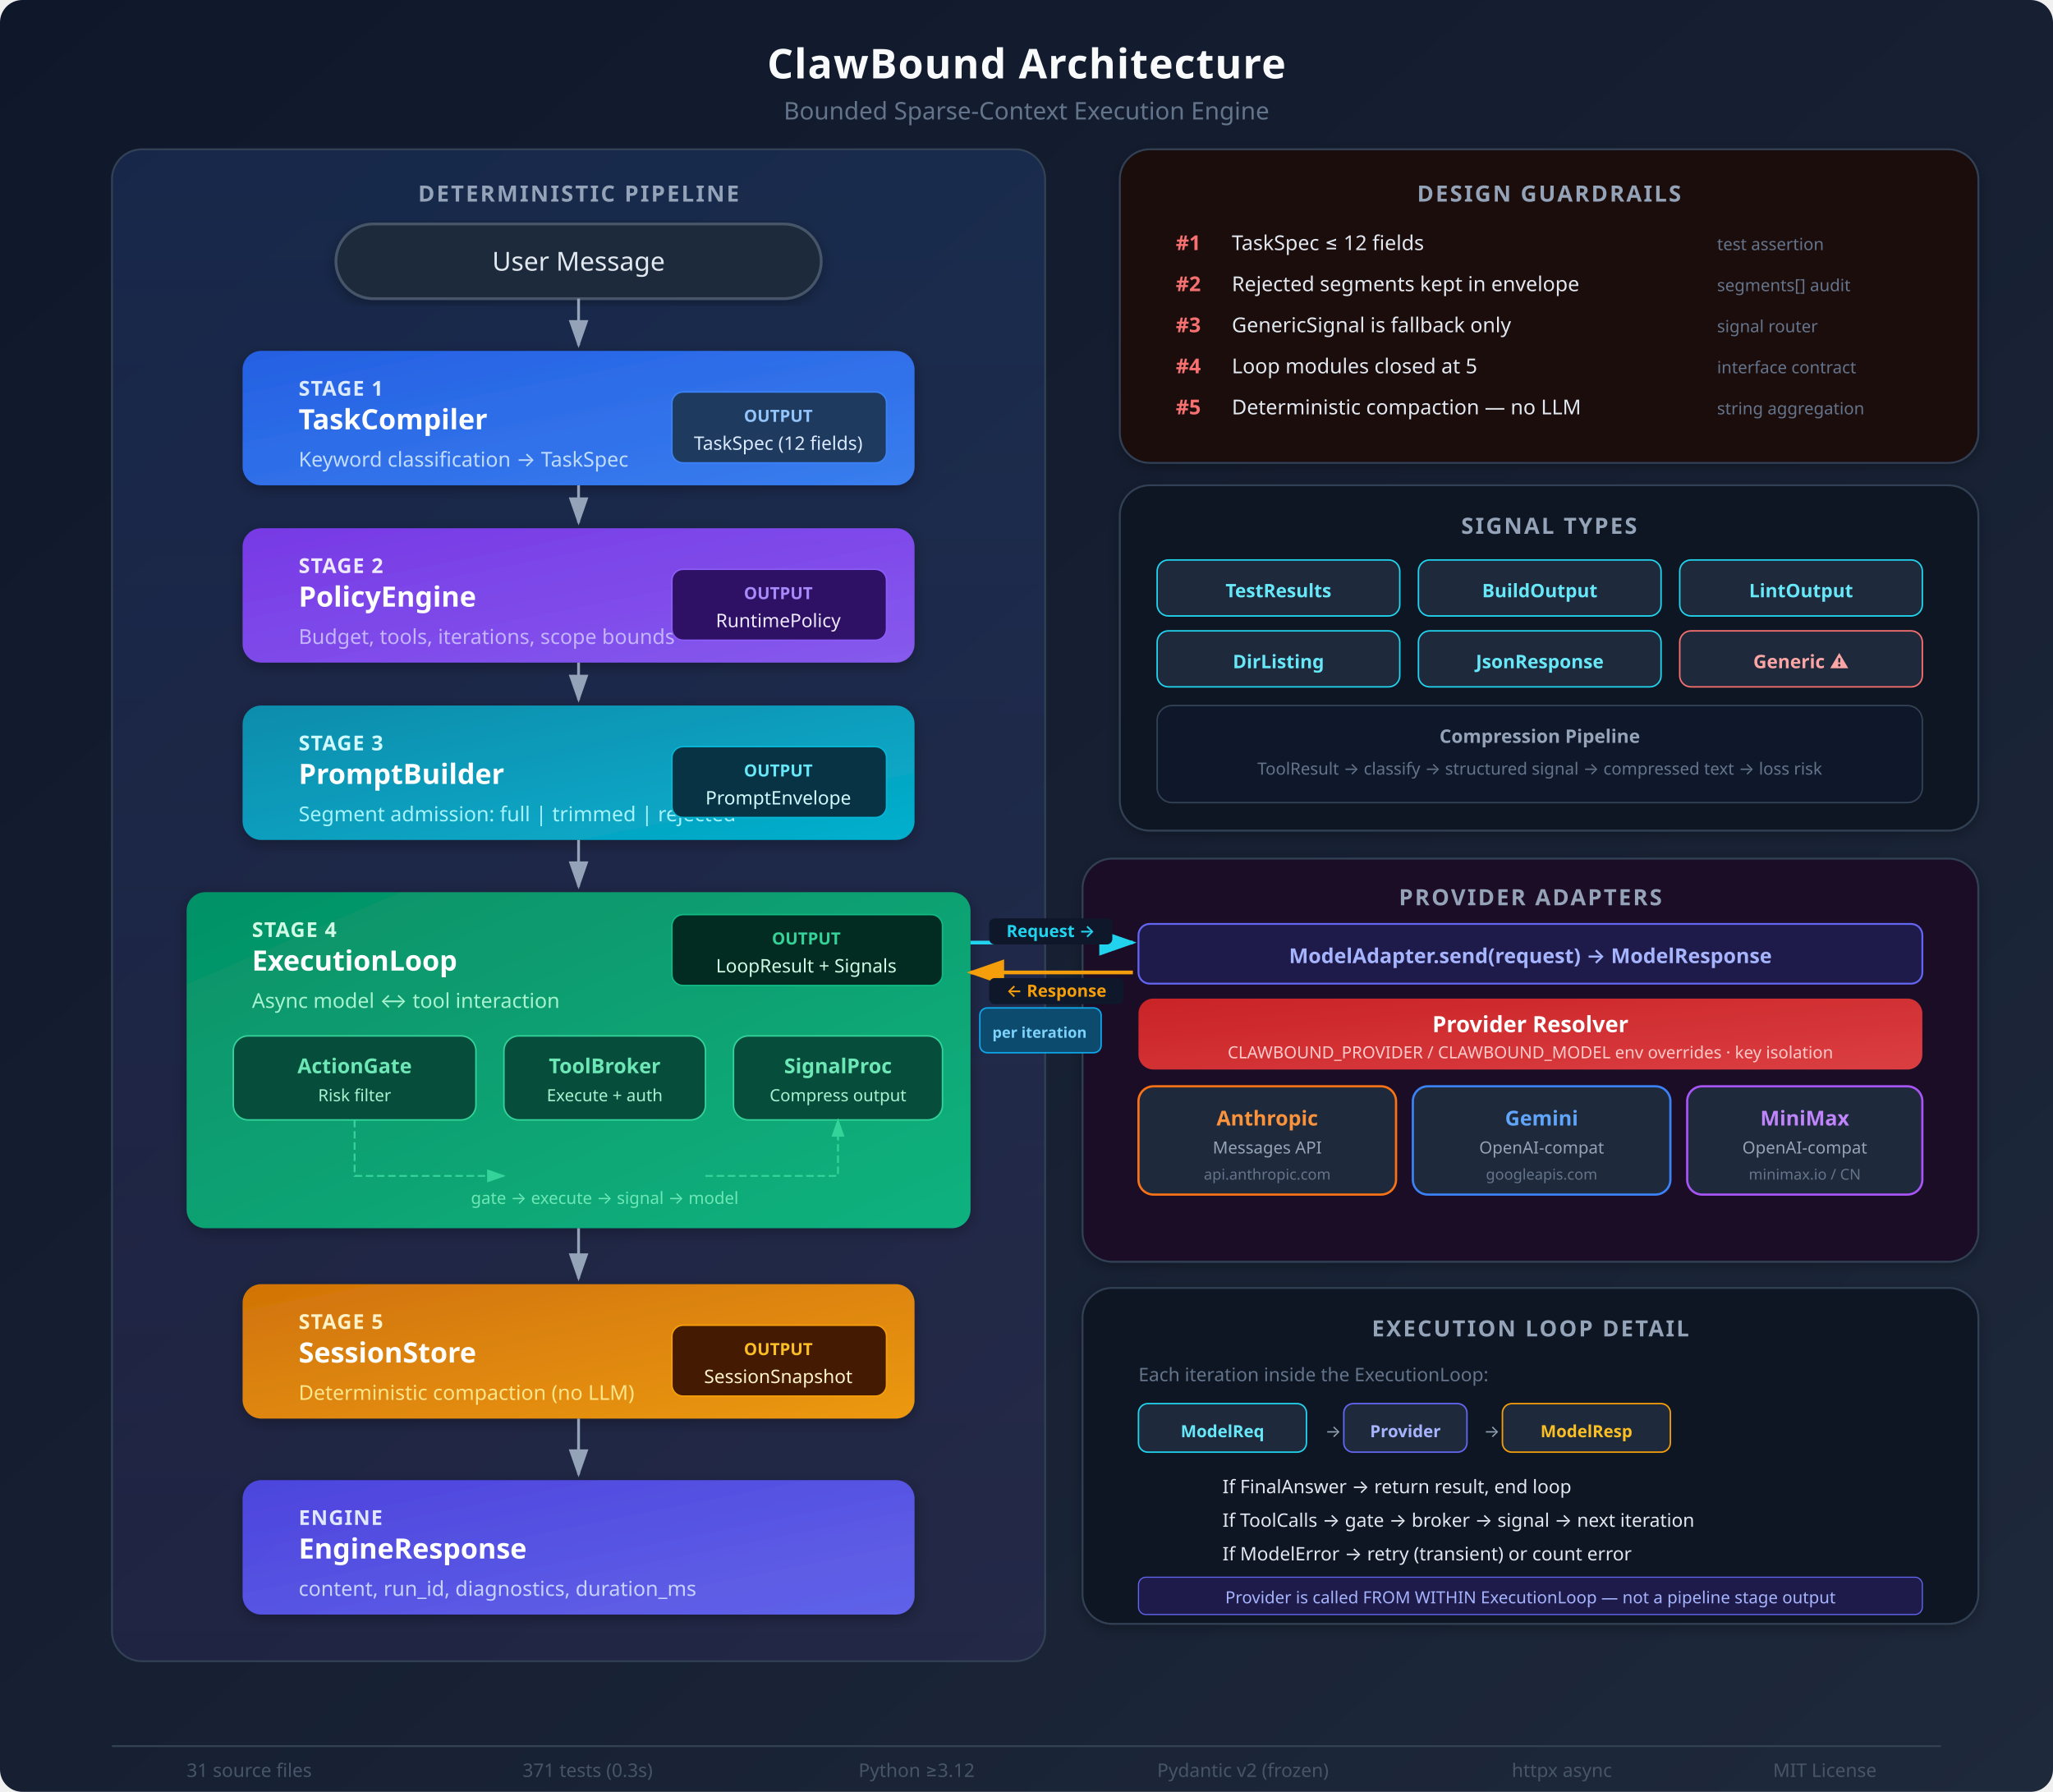
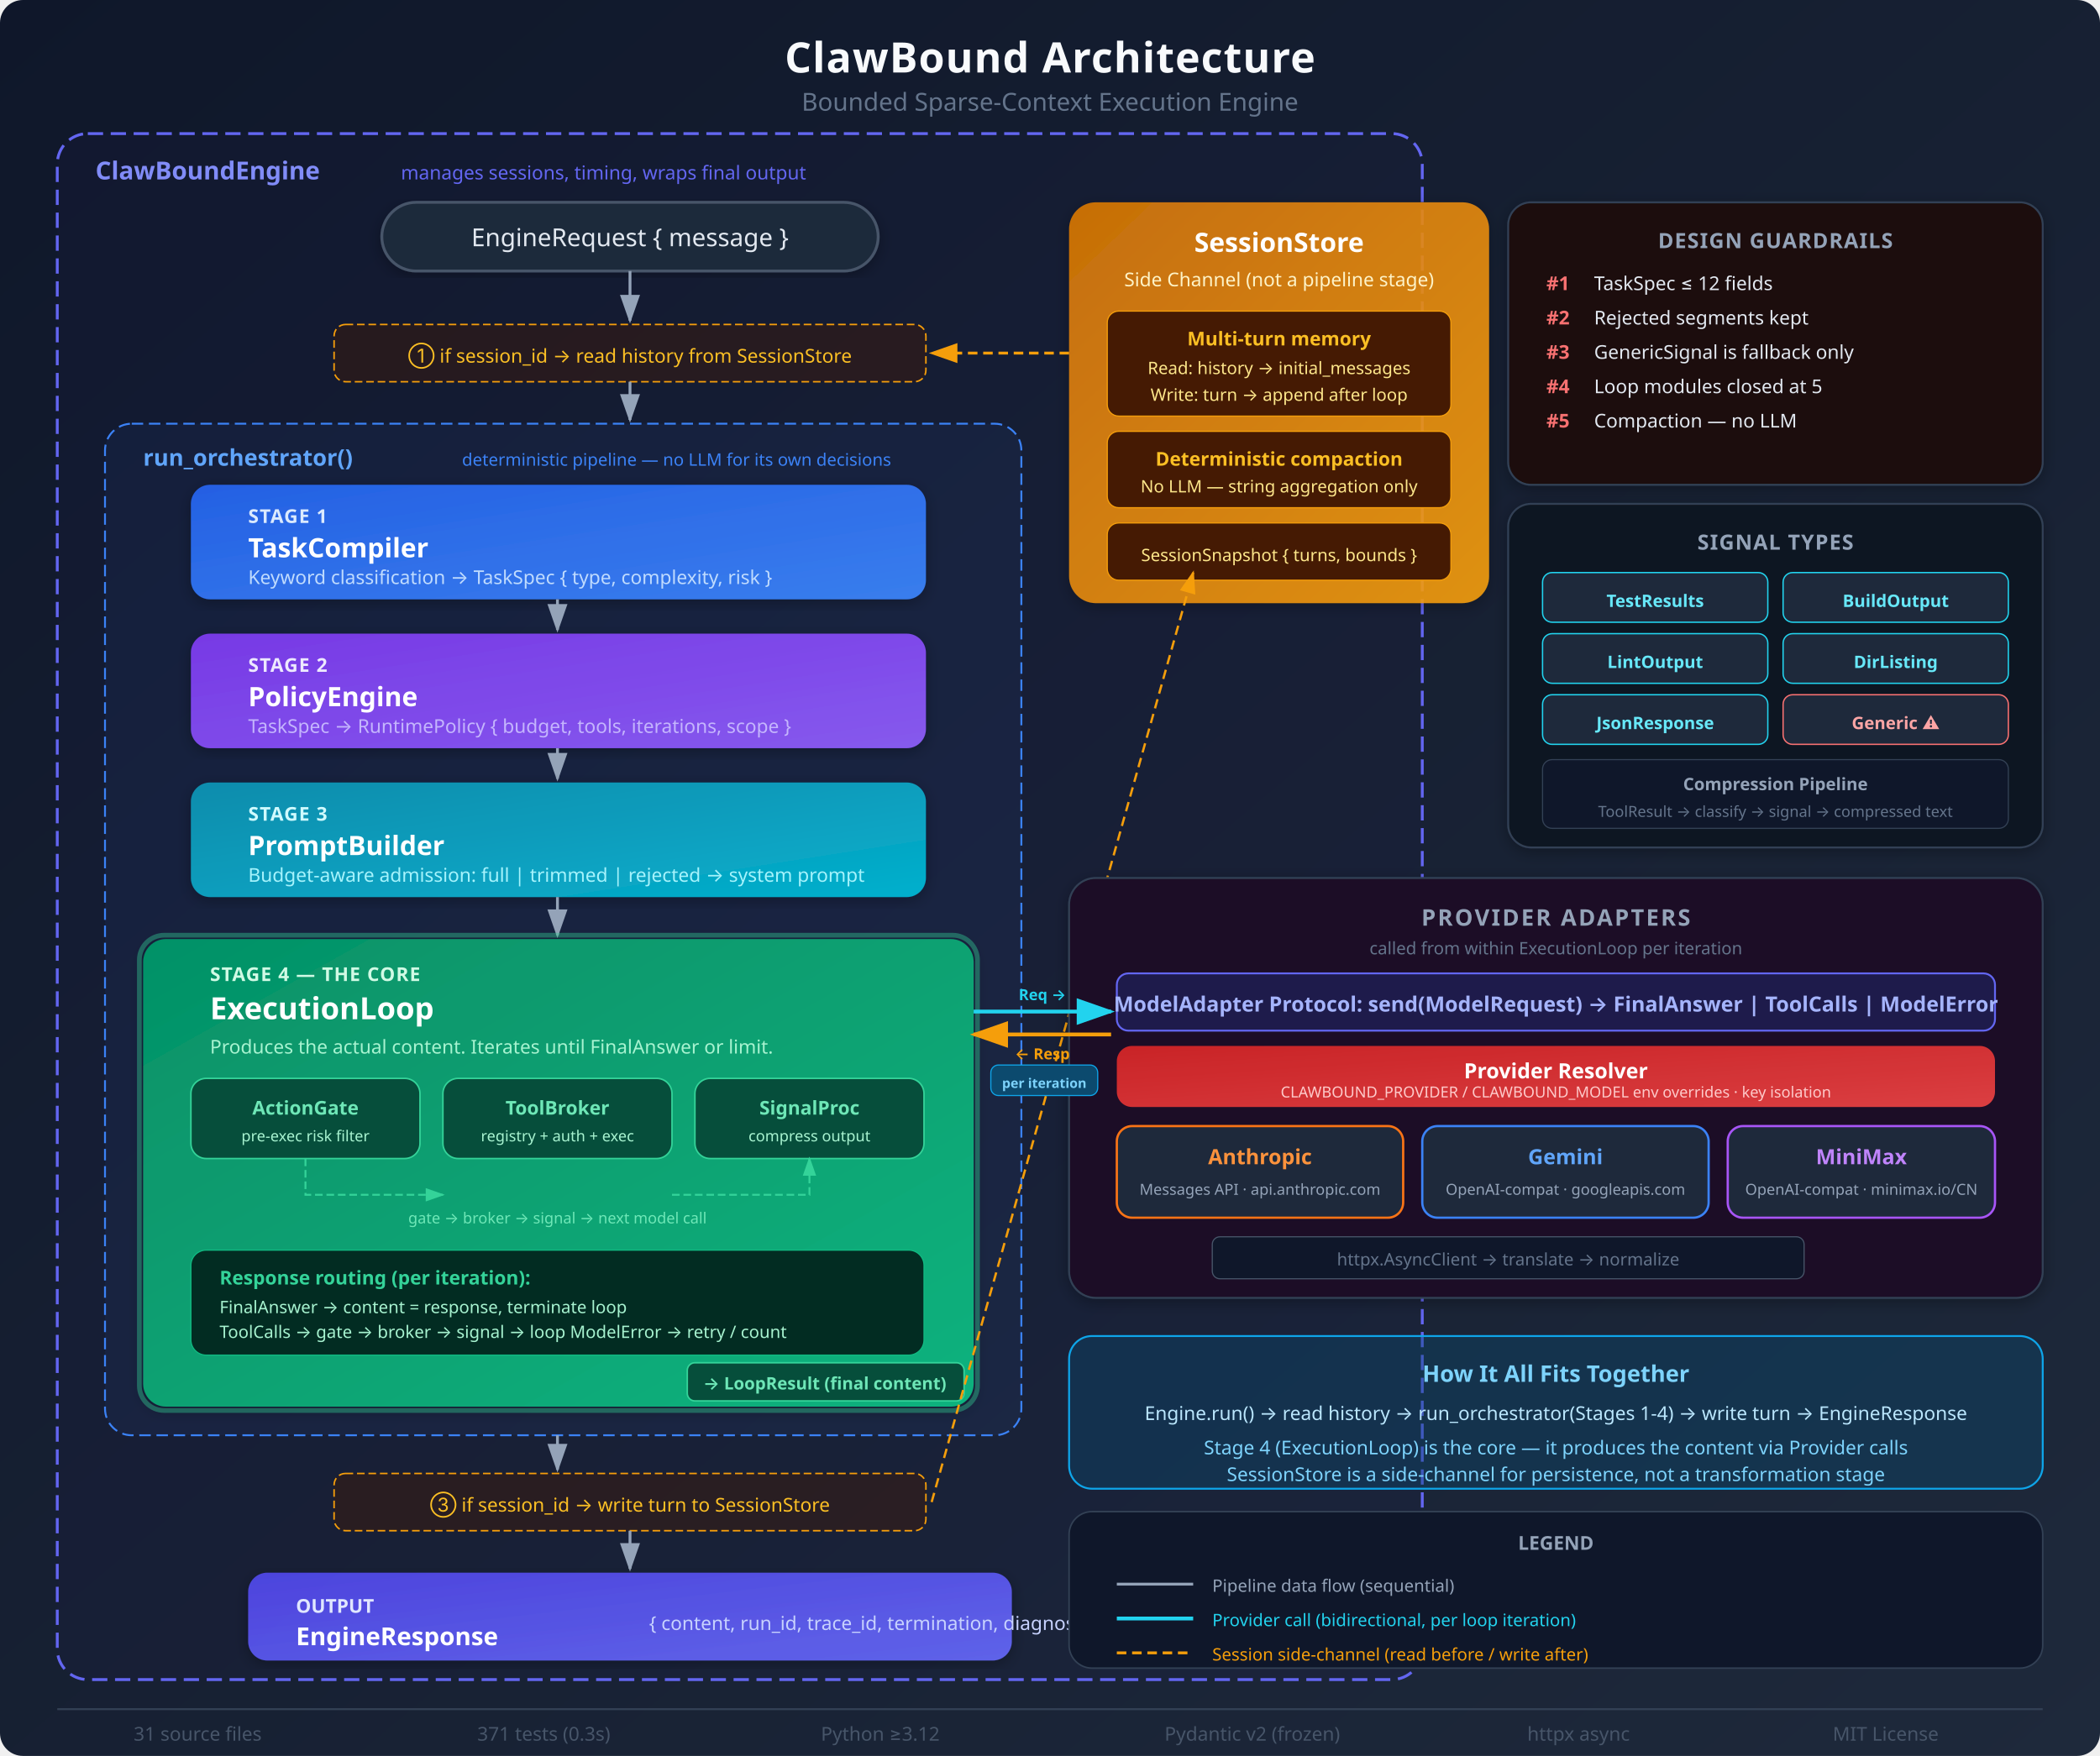
- <svg xmlns="http://www.w3.org/2000/svg" viewBox="0 0 1100 960" font-family="'Segoe UI', -apple-system, system-ui, sans-serif">
+ <svg xmlns="http://www.w3.org/2000/svg" viewBox="0 0 1100 920" font-family="'Segoe UI', -apple-system, system-ui, sans-serif">
  <defs>
    <linearGradient id="bgGrad" x1="0%" y1="0%" x2="100%" y2="100%">
      <stop offset="0%" style="stop-color:#0f172a" />
      <stop offset="100%" style="stop-color:#1e293b" />
    </linearGradient>
-     <linearGradient id="pipeGrad" x1="0%" y1="0%" x2="0%" y2="100%">
-       <stop offset="0%" style="stop-color:#3b82f6;stop-opacity:0.15" />
-       <stop offset="100%" style="stop-color:#8b5cf6;stop-opacity:0.08" />
-     </linearGradient>
    <linearGradient id="compilerGrad" x1="0%" y1="0%" x2="100%" y2="100%">
      <stop offset="0%" style="stop-color:#2563eb" />
      <stop offset="100%" style="stop-color:#3b82f6" />
    </linearGradient>
    <linearGradient id="policyGrad" x1="0%" y1="0%" x2="100%" y2="100%">
      <stop offset="0%" style="stop-color:#7c3aed" />
      <stop offset="100%" style="stop-color:#8b5cf6" />
    </linearGradient>
    <linearGradient id="promptGrad" x1="0%" y1="0%" x2="100%" y2="100%">
      <stop offset="0%" style="stop-color:#0891b2" />
      <stop offset="100%" style="stop-color:#06b6d4" />
    </linearGradient>
    <linearGradient id="loopGrad" x1="0%" y1="0%" x2="100%" y2="100%">
      <stop offset="0%" style="stop-color:#059669" />
      <stop offset="100%" style="stop-color:#10b981" />
    </linearGradient>
    <linearGradient id="sessionGrad" x1="0%" y1="0%" x2="100%" y2="100%">
      <stop offset="0%" style="stop-color:#d97706" />
      <stop offset="100%" style="stop-color:#f59e0b" />
    </linearGradient>
    <linearGradient id="providerGrad" x1="0%" y1="0%" x2="100%" y2="100%">
      <stop offset="0%" style="stop-color:#dc2626" />
      <stop offset="100%" style="stop-color:#ef4444" />
    </linearGradient>
    <linearGradient id="engineGrad" x1="0%" y1="0%" x2="100%" y2="100%">
      <stop offset="0%" style="stop-color:#4f46e5" />
      <stop offset="100%" style="stop-color:#6366f1" />
    </linearGradient>
-     <filter id="glow">
-       <feGaussianBlur stdDeviation="3" result="blur" />
-       <feMerge>
-         <feMergeNode in="blur" />
-         <feMergeNode in="SourceGraphic" />
-       </feMerge>
-     </filter>
    <filter id="shadow">
      <feDropShadow dx="0" dy="2" stdDeviation="4" flood-color="#000" flood-opacity="0.3" />
    </filter>
    <marker id="arrowWhite" markerWidth="10" markerHeight="7" refX="9" refY="3.5" orient="auto">
      <polygon points="0 0, 10 3.5, 0 7" fill="#94a3b8" />
    </marker>
    <marker id="arrowCyan" markerWidth="10" markerHeight="7" refX="9" refY="3.5" orient="auto">
      <polygon points="0 0, 10 3.5, 0 7" fill="#22d3ee" />
    </marker>
+     <marker id="arrowAmber" markerWidth="10" markerHeight="7" refX="9" refY="3.5" orient="auto">
+       <polygon points="0 0, 10 3.5, 0 7" fill="#f59e0b" />
+     </marker>
    <marker id="arrowGreen" markerWidth="10" markerHeight="7" refX="9" refY="3.5" orient="auto">
      <polygon points="0 0, 10 3.5, 0 7" fill="#34d399" />
    </marker>
-     <marker id="arrowAmber" markerWidth="10" markerHeight="7" refX="9" refY="3.5" orient="auto">
-       <polygon points="0 0, 10 3.5, 0 7" fill="#f59e0b" />
+     <marker id="arrowIndigo" markerWidth="10" markerHeight="7" refX="9" refY="3.5" orient="auto">
+       <polygon points="0 0, 10 3.5, 0 7" fill="#818cf8" />
    </marker>
  </defs>
-   <rect width="1100" height="960" fill="url(#bgGrad)" rx="12" />
-   <text x="550" y="42" text-anchor="middle" fill="#f8fafc" font-size="22" font-weight="700" letter-spacing="0.5">ClawBound Architecture</text>
-   <text x="550" y="64" text-anchor="middle" fill="#64748b" font-size="13">Bounded Sparse-Context Execution Engine</text>
-   <rect x="60" y="80" width="500" height="810" rx="16" fill="url(#pipeGrad)" stroke="#334155" stroke-width="1" />
-   <text x="310" y="108" text-anchor="middle" fill="#94a3b8" font-size="12" font-weight="600" letter-spacing="1">DETERMINISTIC PIPELINE</text>
-   <rect x="180" y="120" width="260" height="40" rx="20" fill="#1e293b" stroke="#475569" stroke-width="1.5" filter="url(#shadow)" />
-   <text x="310" y="145" text-anchor="middle" fill="#e2e8f0" font-size="14" font-weight="500">User Message</text>
-   <line x1="310" y1="160" x2="310" y2="185" stroke="#94a3b8" stroke-width="1.5" marker-end="url(#arrowWhite)" />
-   <rect x="130" y="188" width="360" height="72" rx="10" fill="url(#compilerGrad)" filter="url(#shadow)" opacity="0.95" />
-   <text x="160" y="212" fill="#dbeafe" font-size="11" font-weight="600" letter-spacing="0.5">STAGE 1</text>
-   <text x="160" y="230" fill="#ffffff" font-size="15" font-weight="700">TaskCompiler</text>
-   <text x="160" y="250" fill="#bfdbfe" font-size="11">Keyword classification → TaskSpec</text>
-   <rect x="360" y="210" width="115" height="38" rx="6" fill="#1e3a5f" stroke="#3b82f6" stroke-width="0.8" />
-   <text x="417" y="226" text-anchor="middle" fill="#93c5fd" font-size="9" font-weight="600">OUTPUT</text>
-   <text x="417" y="241" text-anchor="middle" fill="#dbeafe" font-size="10">TaskSpec (12 fields)</text>
-   <line x1="310" y1="260" x2="310" y2="280" stroke="#94a3b8" stroke-width="1.5" marker-end="url(#arrowWhite)" />
-   <rect x="130" y="283" width="360" height="72" rx="10" fill="url(#policyGrad)" filter="url(#shadow)" opacity="0.95" />
-   <text x="160" y="307" fill="#ede9fe" font-size="11" font-weight="600" letter-spacing="0.5">STAGE 2</text>
-   <text x="160" y="325" fill="#ffffff" font-size="15" font-weight="700">PolicyEngine</text>
-   <text x="160" y="345" fill="#c4b5fd" font-size="11">Budget, tools, iterations, scope bounds</text>
-   <rect x="360" y="305" width="115" height="38" rx="6" fill="#2e1065" stroke="#8b5cf6" stroke-width="0.8" />
-   <text x="417" y="321" text-anchor="middle" fill="#a78bfa" font-size="9" font-weight="600">OUTPUT</text>
-   <text x="417" y="336" text-anchor="middle" fill="#ede9fe" font-size="10">RuntimePolicy</text>
-   <line x1="310" y1="355" x2="310" y2="375" stroke="#94a3b8" stroke-width="1.5" marker-end="url(#arrowWhite)" />
-   <rect x="130" y="378" width="360" height="72" rx="10" fill="url(#promptGrad)" filter="url(#shadow)" opacity="0.95" />
-   <text x="160" y="402" fill="#cffafe" font-size="11" font-weight="600" letter-spacing="0.5">STAGE 3</text>
-   <text x="160" y="420" fill="#ffffff" font-size="15" font-weight="700">PromptBuilder</text>
-   <text x="160" y="440" fill="#a5f3fc" font-size="11">Segment admission: full | trimmed | rejected</text>
-   <rect x="360" y="400" width="115" height="38" rx="6" fill="#083344" stroke="#06b6d4" stroke-width="0.8" />
-   <text x="417" y="416" text-anchor="middle" fill="#67e8f9" font-size="9" font-weight="600">OUTPUT</text>
-   <text x="417" y="431" text-anchor="middle" fill="#cffafe" font-size="10">PromptEnvelope</text>
-   <line x1="310" y1="450" x2="310" y2="475" stroke="#94a3b8" stroke-width="1.5" marker-end="url(#arrowWhite)" />
-   <rect x="100" y="478" width="420" height="180" rx="10" fill="url(#loopGrad)" filter="url(#shadow)" opacity="0.95" />
-   <text x="135" y="502" fill="#d1fae5" font-size="11" font-weight="600" letter-spacing="0.5">STAGE 4</text>
-   <text x="135" y="520" fill="#ffffff" font-size="15" font-weight="700">ExecutionLoop</text>
-   <text x="135" y="540" fill="#a7f3d0" font-size="11">Async model ↔ tool interaction</text>
-   <rect x="125" y="555" width="130" height="45" rx="8" fill="#064e3b" stroke="#34d399" stroke-width="0.8" />
-   <text x="190" y="575" text-anchor="middle" fill="#6ee7b7" font-size="11" font-weight="600">ActionGate</text>
-   <text x="190" y="590" text-anchor="middle" fill="#a7f3d0" font-size="9">Risk filter</text>
-   <rect x="270" y="555" width="108" height="45" rx="8" fill="#064e3b" stroke="#34d399" stroke-width="0.8" />
-   <text x="324" y="575" text-anchor="middle" fill="#6ee7b7" font-size="11" font-weight="600">ToolBroker</text>
-   <text x="324" y="590" text-anchor="middle" fill="#a7f3d0" font-size="9">Execute + auth</text>
-   <rect x="393" y="555" width="112" height="45" rx="8" fill="#064e3b" stroke="#34d399" stroke-width="0.8" />
-   <text x="449" y="575" text-anchor="middle" fill="#6ee7b7" font-size="11" font-weight="600">SignalProc</text>
-   <text x="449" y="590" text-anchor="middle" fill="#a7f3d0" font-size="9">Compress output</text>
-   <path d="M 190 600 L 190 630 L 270 630" stroke="#34d399" stroke-width="1" fill="none" marker-end="url(#arrowGreen)" stroke-dasharray="4 2" />
-   <path d="M 378 630 L 449 630 L 449 600" stroke="#34d399" stroke-width="1" fill="none" marker-end="url(#arrowGreen)" stroke-dasharray="4 2" />
-   <text x="324" y="645" text-anchor="middle" fill="#6ee7b7" font-size="9">gate → execute → signal → model</text>
-   <rect x="360" y="490" width="145" height="38" rx="6" fill="#022c22" stroke="#10b981" stroke-width="0.8" />
-   <text x="432" y="506" text-anchor="middle" fill="#34d399" font-size="9" font-weight="600">OUTPUT</text>
-   <text x="432" y="521" text-anchor="middle" fill="#d1fae5" font-size="10">LoopResult + Signals</text>
-   <line x1="310" y1="658" x2="310" y2="685" stroke="#94a3b8" stroke-width="1.5" marker-end="url(#arrowWhite)" />
-   <rect x="130" y="688" width="360" height="72" rx="10" fill="url(#sessionGrad)" filter="url(#shadow)" opacity="0.95" />
-   <text x="160" y="712" fill="#fef3c7" font-size="11" font-weight="600" letter-spacing="0.5">STAGE 5</text>
-   <text x="160" y="730" fill="#ffffff" font-size="15" font-weight="700">SessionStore</text>
-   <text x="160" y="750" fill="#fde68a" font-size="11">Deterministic compaction (no LLM)</text>
-   <rect x="360" y="710" width="115" height="38" rx="6" fill="#451a03" stroke="#f59e0b" stroke-width="0.8" />
-   <text x="417" y="726" text-anchor="middle" fill="#fbbf24" font-size="9" font-weight="600">OUTPUT</text>
-   <text x="417" y="741" text-anchor="middle" fill="#fef3c7" font-size="10">SessionSnapshot</text>
-   <line x1="310" y1="760" x2="310" y2="790" stroke="#94a3b8" stroke-width="1.5" marker-end="url(#arrowWhite)" />
-   <rect x="130" y="793" width="360" height="72" rx="10" fill="url(#engineGrad)" filter="url(#shadow)" opacity="0.95" />
-   <text x="160" y="817" fill="#e0e7ff" font-size="11" font-weight="600" letter-spacing="0.5">ENGINE</text>
-   <text x="160" y="835" fill="#ffffff" font-size="15" font-weight="700">EngineResponse</text>
-   <text x="160" y="855" fill="#c7d2fe" font-size="11">content, run_id, diagnostics, duration_ms</text>
-   <rect x="580" y="460" width="480" height="216" rx="16" fill="#1a1025" stroke="#334155" stroke-width="1" filter="url(#shadow)" />
-   <text x="820" y="485" text-anchor="middle" fill="#94a3b8" font-size="12" font-weight="600" letter-spacing="1">PROVIDER ADAPTERS</text>
-   <rect x="610" y="495" width="420" height="32" rx="6" fill="#1e1b4b" stroke="#6366f1" stroke-width="1" />
-   <text x="820" y="516" text-anchor="middle" fill="#a5b4fc" font-size="11" font-weight="600">ModelAdapter.send(request) → ModelResponse</text>
-   <rect x="610" y="535" width="420" height="38" rx="8" fill="url(#providerGrad)" opacity="0.9" />
-   <text x="820" y="553" text-anchor="middle" fill="#ffffff" font-size="12" font-weight="700">Provider Resolver</text>
-   <text x="820" y="567" text-anchor="middle" fill="#fecaca" font-size="9">CLAWBOUND_PROVIDER / CLAWBOUND_MODEL env overrides · key isolation</text>
-   <rect x="610" y="582" width="138" height="58" rx="8" fill="#1e293b" stroke="#f97316" stroke-width="1.2" />
-   <text x="679" y="603" text-anchor="middle" fill="#fb923c" font-size="11" font-weight="700">Anthropic</text>
-   <text x="679" y="618" text-anchor="middle" fill="#94a3b8" font-size="9">Messages API</text>
-   <text x="679" y="632" text-anchor="middle" fill="#64748b" font-size="8">api.anthropic.com</text>
-   <rect x="757" y="582" width="138" height="58" rx="8" fill="#1e293b" stroke="#3b82f6" stroke-width="1.2" />
-   <text x="826" y="603" text-anchor="middle" fill="#60a5fa" font-size="11" font-weight="700">Gemini</text>
-   <text x="826" y="618" text-anchor="middle" fill="#94a3b8" font-size="9">OpenAI-compat</text>
-   <text x="826" y="632" text-anchor="middle" fill="#64748b" font-size="8">googleapis.com</text>
-   <rect x="904" y="582" width="126" height="58" rx="8" fill="#1e293b" stroke="#a855f7" stroke-width="1.2" />
-   <text x="967" y="603" text-anchor="middle" fill="#c084fc" font-size="11" font-weight="700">MiniMax</text>
-   <text x="967" y="618" text-anchor="middle" fill="#94a3b8" font-size="9">OpenAI-compat</text>
-   <text x="967" y="632" text-anchor="middle" fill="#64748b" font-size="8">minimax.io / CN</text>
-   <line x1="520" y1="505" x2="607" y2="505" stroke="#22d3ee" stroke-width="2" marker-end="url(#arrowCyan)" />
-   <rect x="530" y="492" width="66" height="14" rx="3" fill="#0f172a" stroke="none" />
-   <text x="563" y="502" text-anchor="middle" fill="#22d3ee" font-size="9" font-weight="600">Request →</text>
-   <line x1="607" y1="521" x2="520" y2="521" stroke="#f59e0b" stroke-width="2" marker-end="url(#arrowAmber)" />
-   <rect x="530" y="524" width="72" height="14" rx="3" fill="#0f172a" stroke="none" />
-   <text x="566" y="534" text-anchor="middle" fill="#f59e0b" font-size="9" font-weight="600">← Response</text>
-   <rect x="525" y="540" width="65" height="24" rx="4" fill="#0c4a6e" stroke="#0ea5e9" stroke-width="0.8" />
-   <text x="557" y="556" text-anchor="middle" fill="#7dd3fc" font-size="8" font-weight="600">per iteration</text>
-   <rect x="600" y="80" width="460" height="168" rx="16" fill="#1a0f0f" stroke="#334155" stroke-width="1" filter="url(#shadow)" />
-   <text x="830" y="108" text-anchor="middle" fill="#94a3b8" font-size="12" font-weight="600" letter-spacing="1">DESIGN GUARDRAILS</text>
-   <g fill="#f87171" font-size="11" font-weight="600">
-     <text x="630" y="134">#1</text>
-     <text x="630" y="156">#2</text>
-     <text x="630" y="178">#3</text>
-     <text x="630" y="200">#4</text>
-     <text x="630" y="222">#5</text>
+   <rect width="1100" height="920" fill="url(#bgGrad)" rx="12" />
+   <text x="550" y="38" text-anchor="middle" fill="#f8fafc" font-size="22" font-weight="700" letter-spacing="0.5">ClawBound Architecture</text>
+   <text x="550" y="58" text-anchor="middle" fill="#64748b" font-size="13">Bounded Sparse-Context Execution Engine</text>
+   <rect x="30" y="70" width="715" height="810" rx="16" fill="#1e1b4b" fill-opacity="0.15" stroke="#6366f1" stroke-width="1.5" stroke-dasharray="8 4" />
+   <text x="50" y="94" fill="#818cf8" font-size="13" font-weight="700">ClawBoundEngine</text>
+   <text x="210" y="94" fill="#6366f1" font-size="10">manages sessions, timing, wraps final output</text>
+   <rect x="200" y="106" width="260" height="36" rx="18" fill="#1e293b" stroke="#475569" stroke-width="1.5" filter="url(#shadow)" />
+   <text x="330" y="129" text-anchor="middle" fill="#e2e8f0" font-size="13" font-weight="500">EngineRequest { message }</text>
+   <line x1="330" y1="142" x2="330" y2="168" stroke="#94a3b8" stroke-width="1.5" marker-end="url(#arrowWhite)" />
+   <rect x="175" y="170" width="310" height="30" rx="6" fill="#451a03" fill-opacity="0.4" stroke="#f59e0b" stroke-width="0.8" stroke-dasharray="4 2" />
+   <text x="330" y="190" text-anchor="middle" fill="#fbbf24" font-size="10">① if session_id → read history from SessionStore</text>
+   <line x1="330" y1="200" x2="330" y2="220" stroke="#94a3b8" stroke-width="1.5" marker-end="url(#arrowWhite)" />
+   <rect x="55" y="222" width="480" height="530" rx="14" fill="#3b82f6" fill-opacity="0.06" stroke="#3b82f6" stroke-width="1" stroke-dasharray="6 3" />
+   <text x="75" y="244" fill="#60a5fa" font-size="12" font-weight="700">run_orchestrator()</text>
+   <text x="242" y="244" fill="#3b82f6" font-size="9">deterministic pipeline — no LLM for its own decisions</text>
+   <rect x="100" y="254" width="385" height="60" rx="10" fill="url(#compilerGrad)" filter="url(#shadow)" opacity="0.95" />
+   <text x="130" y="274" fill="#dbeafe" font-size="10" font-weight="600" letter-spacing="0.5">STAGE 1</text>
+   <text x="130" y="292" fill="#ffffff" font-size="14" font-weight="700">TaskCompiler</text>
+   <text x="130" y="306" fill="#bfdbfe" font-size="10">Keyword classification → TaskSpec { type, complexity, risk }</text>
+   <line x1="292" y1="314" x2="292" y2="330" stroke="#94a3b8" stroke-width="1.5" marker-end="url(#arrowWhite)" />
+   <rect x="100" y="332" width="385" height="60" rx="10" fill="url(#policyGrad)" filter="url(#shadow)" opacity="0.95" />
+   <text x="130" y="352" fill="#ede9fe" font-size="10" font-weight="600" letter-spacing="0.5">STAGE 2</text>
+   <text x="130" y="370" fill="#ffffff" font-size="14" font-weight="700">PolicyEngine</text>
+   <text x="130" y="384" fill="#c4b5fd" font-size="10">TaskSpec → RuntimePolicy { budget, tools, iterations, scope }</text>
+   <line x1="292" y1="392" x2="292" y2="408" stroke="#94a3b8" stroke-width="1.5" marker-end="url(#arrowWhite)" />
+   <rect x="100" y="410" width="385" height="60" rx="10" fill="url(#promptGrad)" filter="url(#shadow)" opacity="0.95" />
+   <text x="130" y="430" fill="#cffafe" font-size="10" font-weight="600" letter-spacing="0.5">STAGE 3</text>
+   <text x="130" y="448" fill="#ffffff" font-size="14" font-weight="700">PromptBuilder</text>
+   <text x="130" y="462" fill="#a5f3fc" font-size="10">Budget-aware admission: full | trimmed | rejected → system prompt</text>
+   <line x1="292" y1="470" x2="292" y2="490" stroke="#94a3b8" stroke-width="1.5" marker-end="url(#arrowWhite)" />
+   <rect x="75" y="492" width="435" height="245" rx="12" fill="url(#loopGrad)" filter="url(#shadow)" opacity="0.95" />
+   <rect x="73" y="490" width="439" height="249" rx="13" fill="none" stroke="#34d399" stroke-width="2.5" opacity="0.4" />
+   <text x="110" y="514" fill="#d1fae5" font-size="10" font-weight="600" letter-spacing="0.5">STAGE 4 — THE CORE</text>
+   <text x="110" y="534" fill="#ffffff" font-size="16" font-weight="700">ExecutionLoop</text>
+   <text x="110" y="552" fill="#a7f3d0" font-size="10">Produces the actual content. Iterates until FinalAnswer or limit.</text>
+   <rect x="100" y="565" width="120" height="42" rx="8" fill="#064e3b" stroke="#34d399" stroke-width="0.8" />
+   <text x="160" y="584" text-anchor="middle" fill="#6ee7b7" font-size="10" font-weight="600">ActionGate</text>
+   <text x="160" y="598" text-anchor="middle" fill="#a7f3d0" font-size="8">pre-exec risk filter</text>
+   <rect x="232" y="565" width="120" height="42" rx="8" fill="#064e3b" stroke="#34d399" stroke-width="0.8" />
+   <text x="292" y="584" text-anchor="middle" fill="#6ee7b7" font-size="10" font-weight="600">ToolBroker</text>
+   <text x="292" y="598" text-anchor="middle" fill="#a7f3d0" font-size="8">registry + auth + exec</text>
+   <rect x="364" y="565" width="120" height="42" rx="8" fill="#064e3b" stroke="#34d399" stroke-width="0.8" />
+   <text x="424" y="584" text-anchor="middle" fill="#6ee7b7" font-size="10" font-weight="600">SignalProc</text>
+   <text x="424" y="598" text-anchor="middle" fill="#a7f3d0" font-size="8">compress output</text>
+   <path d="M 160 607 L 160 626 L 232 626" stroke="#34d399" stroke-width="1" fill="none" marker-end="url(#arrowGreen)" stroke-dasharray="4 2" />
+   <path d="M 352 626 L 424 626 L 424 607" stroke="#34d399" stroke-width="1" fill="none" marker-end="url(#arrowGreen)" stroke-dasharray="4 2" />
+   <text x="292" y="641" text-anchor="middle" fill="#6ee7b7" font-size="8">gate → broker → signal → next model call</text>
+   <rect x="100" y="655" width="384" height="55" rx="8" fill="#022c22" stroke="#10b981" stroke-width="0.6" />
+   <text x="115" y="673" fill="#34d399" font-size="10" font-weight="600">Response routing (per iteration):</text>
+   <text x="115" y="688" fill="#a7f3d0" font-size="9">FinalAnswer → content = response, terminate loop</text>
+   <text x="115" y="701" fill="#a7f3d0" font-size="9">ToolCalls → gate → broker → signal → loop    ModelError → retry / count</text>
+   <rect x="360" y="714" width="145" height="20" rx="4" fill="#064e3b" stroke="#34d399" stroke-width="0.8" />
+   <text x="432" y="728" text-anchor="middle" fill="#6ee7b7" font-size="9" font-weight="600">→ LoopResult (final content)</text>
+   <line x1="292" y1="752" x2="292" y2="770" stroke="#94a3b8" stroke-width="1.5" marker-end="url(#arrowWhite)" />
+   <rect x="175" y="772" width="310" height="30" rx="6" fill="#451a03" fill-opacity="0.4" stroke="#f59e0b" stroke-width="0.8" stroke-dasharray="4 2" />
+   <text x="330" y="792" text-anchor="middle" fill="#fbbf24" font-size="10">③ if session_id → write turn to SessionStore</text>
+   <line x1="330" y1="802" x2="330" y2="822" stroke="#94a3b8" stroke-width="1.5" marker-end="url(#arrowWhite)" />
+   <rect x="130" y="824" width="400" height="46" rx="10" fill="url(#engineGrad)" filter="url(#shadow)" opacity="0.95" />
+   <text x="155" y="845" fill="#e0e7ff" font-size="10" font-weight="600">OUTPUT</text>
+   <text x="155" y="862" fill="#ffffff" font-size="13" font-weight="700">EngineResponse</text>
+   <text x="340" y="854" fill="#c7d2fe" font-size="10">{ content, run_id, trace_id, termination, diagnostics, duration_ms }</text>
+   <rect x="560" y="106" width="220" height="210" rx="14" fill="url(#sessionGrad)" filter="url(#shadow)" opacity="0.9" />
+   <text x="670" y="132" text-anchor="middle" fill="#ffffff" font-size="14" font-weight="700">SessionStore</text>
+   <text x="670" y="150" text-anchor="middle" fill="#fef3c7" font-size="10">Side Channel (not a pipeline stage)</text>
+   <rect x="580" y="163" width="180" height="55" rx="6" fill="#451a03" stroke="#f59e0b" stroke-width="0.6" />
+   <text x="670" y="181" text-anchor="middle" fill="#fbbf24" font-size="10" font-weight="600">Multi-turn memory</text>
+   <text x="670" y="196" text-anchor="middle" fill="#fde68a" font-size="9">Read: history → initial_messages</text>
+   <text x="670" y="210" text-anchor="middle" fill="#fde68a" font-size="9">Write: turn → append after loop</text>
+   <rect x="580" y="226" width="180" height="40" rx="6" fill="#451a03" stroke="#f59e0b" stroke-width="0.6" />
+   <text x="670" y="244" text-anchor="middle" fill="#fbbf24" font-size="10" font-weight="600">Deterministic compaction</text>
+   <text x="670" y="258" text-anchor="middle" fill="#fde68a" font-size="9">No LLM — string aggregation only</text>
+   <rect x="580" y="274" width="180" height="30" rx="6" fill="#451a03" stroke="#f59e0b" stroke-width="0.6" />
+   <text x="670" y="294" text-anchor="middle" fill="#fde68a" font-size="9">SessionSnapshot { turns, bounds }</text>
+   <line x1="560" y1="185" x2="488" y2="185" stroke="#f59e0b" stroke-width="1.5" stroke-dasharray="5 3" marker-end="url(#arrowAmber)" />
+   <line x1="488" y1="787" x2="625" y2="300" stroke="#f59e0b" stroke-width="1.2" stroke-dasharray="5 3" marker-end="url(#arrowAmber)" />
+   <text x="575" y="540" fill="#f59e0b" font-size="8" transform="rotate(-68, 575, 540)">write turn (side-effect)</text>
+   <rect x="560" y="460" width="510" height="220" rx="14" fill="#1a1025" stroke="#334155" stroke-width="1" filter="url(#shadow)" />
+   <text x="815" y="485" text-anchor="middle" fill="#94a3b8" font-size="12" font-weight="600" letter-spacing="1">PROVIDER ADAPTERS</text>
+   <text x="815" y="500" text-anchor="middle" fill="#64748b" font-size="9">called from within ExecutionLoop per iteration</text>
+   <rect x="585" y="510" width="460" height="30" rx="6" fill="#1e1b4b" stroke="#6366f1" stroke-width="1" />
+   <text x="815" y="530" text-anchor="middle" fill="#a5b4fc" font-size="11" font-weight="600">ModelAdapter Protocol: send(ModelRequest) → FinalAnswer | ToolCalls | ModelError</text>
+   <rect x="585" y="548" width="460" height="32" rx="8" fill="url(#providerGrad)" opacity="0.9" />
+   <text x="815" y="565" text-anchor="middle" fill="#ffffff" font-size="11" font-weight="700">Provider Resolver</text>
+   <text x="815" y="575" text-anchor="middle" fill="#fecaca" font-size="8">CLAWBOUND_PROVIDER / CLAWBOUND_MODEL env overrides · key isolation</text>
+   <rect x="585" y="590" width="150" height="48" rx="8" fill="#1e293b" stroke="#f97316" stroke-width="1.2" />
+   <text x="660" y="610" text-anchor="middle" fill="#fb923c" font-size="11" font-weight="700">Anthropic</text>
+   <text x="660" y="626" text-anchor="middle" fill="#94a3b8" font-size="8">Messages API · api.anthropic.com</text>
+   <rect x="745" y="590" width="150" height="48" rx="8" fill="#1e293b" stroke="#3b82f6" stroke-width="1.2" />
+   <text x="820" y="610" text-anchor="middle" fill="#60a5fa" font-size="11" font-weight="700">Gemini</text>
+   <text x="820" y="626" text-anchor="middle" fill="#94a3b8" font-size="8">OpenAI-compat · googleapis.com</text>
+   <rect x="905" y="590" width="140" height="48" rx="8" fill="#1e293b" stroke="#a855f7" stroke-width="1.2" />
+   <text x="975" y="610" text-anchor="middle" fill="#c084fc" font-size="11" font-weight="700">MiniMax</text>
+   <text x="975" y="626" text-anchor="middle" fill="#94a3b8" font-size="8">OpenAI-compat · minimax.io/CN</text>
+   <rect x="635" y="648" width="310" height="22" rx="4" fill="#0f172a" stroke="#475569" stroke-width="0.6" />
+   <text x="790" y="663" text-anchor="middle" fill="#64748b" font-size="9">httpx.AsyncClient → translate → normalize</text>
+   <line x1="510" y1="530" x2="582" y2="530" stroke="#22d3ee" stroke-width="2" marker-end="url(#arrowCyan)" />
+   <text x="546" y="524" text-anchor="middle" fill="#22d3ee" font-size="8" font-weight="600">Req →</text>
+   <line x1="582" y1="542" x2="510" y2="542" stroke="#f59e0b" stroke-width="2" marker-end="url(#arrowAmber)" />
+   <text x="546" y="555" text-anchor="middle" fill="#f59e0b" font-size="8" font-weight="600">← Resp</text>
+   <rect x="519" y="558" width="56" height="16" rx="4" fill="#0c4a6e" stroke="#0ea5e9" stroke-width="0.6" />
+   <text x="547" y="570" text-anchor="middle" fill="#7dd3fc" font-size="7" font-weight="600">per iteration</text>
+   <rect x="790" y="106" width="280" height="148" rx="12" fill="#1a0f0f" stroke="#334155" stroke-width="1" filter="url(#shadow)" />
+   <text x="930" y="130" text-anchor="middle" fill="#94a3b8" font-size="11" font-weight="600" letter-spacing="0.5">DESIGN GUARDRAILS</text>
+   <g fill="#f87171" font-size="10" font-weight="600">
+     <text x="810" y="152">#1</text>
+     <text x="810" y="170">#2</text>
+     <text x="810" y="188">#3</text>
+     <text x="810" y="206">#4</text>
+     <text x="810" y="224">#5</text>
  </g>
-   <g fill="#e2e8f0" font-size="11">
-     <text x="660" y="134">TaskSpec ≤ 12 fields</text>
-     <text x="660" y="156">Rejected segments kept in envelope</text>
-     <text x="660" y="178">GenericSignal is fallback only</text>
-     <text x="660" y="200">Loop modules closed at 5</text>
-     <text x="660" y="222">Deterministic compaction — no LLM</text>
+   <g fill="#e2e8f0" font-size="10">
+     <text x="835" y="152">TaskSpec ≤ 12 fields</text>
+     <text x="835" y="170">Rejected segments kept</text>
+     <text x="835" y="188">GenericSignal is fallback only</text>
+     <text x="835" y="206">Loop modules closed at 5</text>
+     <text x="835" y="224">Compaction — no LLM</text>
  </g>
-   <g fill="#64748b" font-size="9">
-     <text x="920" y="134">test assertion</text>
-     <text x="920" y="156">segments[] audit</text>
-     <text x="920" y="178">signal router</text>
-     <text x="920" y="200">interface contract</text>
-     <text x="920" y="222">string aggregation</text>
-   </g>
-   <rect x="600" y="260" width="460" height="185" rx="16" fill="#0f1720" stroke="#334155" stroke-width="1" filter="url(#shadow)" />
-   <text x="830" y="286" text-anchor="middle" fill="#94a3b8" font-size="12" font-weight="600" letter-spacing="1">SIGNAL TYPES</text>
-   <rect x="620" y="300" width="130" height="30" rx="6" fill="#1e293b" stroke="#22d3ee" stroke-width="0.8" />
-   <text x="685" y="320" text-anchor="middle" fill="#67e8f9" font-size="10" font-weight="600">TestResults</text>
-   <rect x="760" y="300" width="130" height="30" rx="6" fill="#1e293b" stroke="#22d3ee" stroke-width="0.8" />
-   <text x="825" y="320" text-anchor="middle" fill="#67e8f9" font-size="10" font-weight="600">BuildOutput</text>
-   <rect x="900" y="300" width="130" height="30" rx="6" fill="#1e293b" stroke="#22d3ee" stroke-width="0.8" />
-   <text x="965" y="320" text-anchor="middle" fill="#67e8f9" font-size="10" font-weight="600">LintOutput</text>
-   <rect x="620" y="338" width="130" height="30" rx="6" fill="#1e293b" stroke="#22d3ee" stroke-width="0.8" />
-   <text x="685" y="358" text-anchor="middle" fill="#67e8f9" font-size="10" font-weight="600">DirListing</text>
-   <rect x="760" y="338" width="130" height="30" rx="6" fill="#1e293b" stroke="#22d3ee" stroke-width="0.8" />
-   <text x="825" y="358" text-anchor="middle" fill="#67e8f9" font-size="10" font-weight="600">JsonResponse</text>
-   <rect x="900" y="338" width="130" height="30" rx="6" fill="#1e293b" stroke="#f87171" stroke-width="0.8" />
-   <text x="965" y="358" text-anchor="middle" fill="#fca5a5" font-size="10" font-weight="600">Generic ⚠</text>
-   <rect x="620" y="378" width="410" height="52" rx="8" fill="#0f172a" stroke="#334155" stroke-width="0.8" />
-   <text x="825" y="398" text-anchor="middle" fill="#94a3b8" font-size="10" font-weight="600">Compression Pipeline</text>
-   <text x="825" y="415" text-anchor="middle" fill="#64748b" font-size="9">ToolResult → classify → structured signal → compressed text → loss risk</text>
-   <rect x="580" y="690" width="480" height="180" rx="16" fill="#0f1720" stroke="#334155" stroke-width="1" filter="url(#shadow)" />
-   <text x="820" y="716" text-anchor="middle" fill="#94a3b8" font-size="12" font-weight="600" letter-spacing="1">EXECUTION LOOP DETAIL</text>
-   <text x="610" y="740" fill="#64748b" font-size="10">Each iteration inside the ExecutionLoop:</text>
-   <rect x="610" y="752" width="90" height="26" rx="5" fill="#1e293b" stroke="#22d3ee" stroke-width="0.8" />
-   <text x="655" y="770" text-anchor="middle" fill="#67e8f9" font-size="9" font-weight="600">ModelReq</text>
-   <text x="710" y="770" fill="#94a3b8" font-size="9">→</text>
-   <rect x="720" y="752" width="66" height="26" rx="5" fill="#1e293b" stroke="#6366f1" stroke-width="0.8" />
-   <text x="753" y="770" text-anchor="middle" fill="#a5b4fc" font-size="9" font-weight="600">Provider</text>
-   <text x="795" y="770" fill="#94a3b8" font-size="9">→</text>
-   <rect x="805" y="752" width="90" height="26" rx="5" fill="#1e293b" stroke="#f59e0b" stroke-width="0.8" />
-   <text x="850" y="770" text-anchor="middle" fill="#fbbf24" font-size="9" font-weight="600">ModelResp</text>
-   <text x="655" y="800" fill="#e2e8f0" font-size="10">If FinalAnswer → return result, end loop</text>
-   <text x="655" y="818" fill="#e2e8f0" font-size="10">If ToolCalls  → gate → broker → signal → next iteration</text>
-   <text x="655" y="836" fill="#e2e8f0" font-size="10">If ModelError → retry (transient) or count error</text>
-   <rect x="610" y="845" width="420" height="20" rx="4" fill="#1e1b4b" stroke="#6366f1" stroke-width="0.6" />
-   <text x="820" y="859" text-anchor="middle" fill="#a5b4fc" font-size="9">Provider is called FROM WITHIN ExecutionLoop — not a pipeline stage output</text>
-   <rect x="60" y="935" width="980" height="1" fill="#334155" />
-   <text x="100" y="952" fill="#475569" font-size="10">31 source files</text>
-   <text x="280" y="952" fill="#475569" font-size="10">371 tests (0.3s)</text>
-   <text x="460" y="952" fill="#475569" font-size="10">Python ≥3.12</text>
-   <text x="620" y="952" fill="#475569" font-size="10">Pydantic v2 (frozen)</text>
-   <text x="810" y="952" fill="#475569" font-size="10">httpx async</text>
-   <text x="950" y="952" fill="#475569" font-size="10">MIT License</text>
+   <rect x="790" y="264" width="280" height="180" rx="12" fill="#0f1720" stroke="#334155" stroke-width="1" filter="url(#shadow)" />
+   <text x="930" y="288" text-anchor="middle" fill="#94a3b8" font-size="11" font-weight="600" letter-spacing="0.5">SIGNAL TYPES</text>
+   <rect x="808" y="300" width="118" height="26" rx="5" fill="#1e293b" stroke="#22d3ee" stroke-width="0.7" />
+   <text x="867" y="318" text-anchor="middle" fill="#67e8f9" font-size="9" font-weight="600">TestResults</text>
+   <rect x="934" y="300" width="118" height="26" rx="5" fill="#1e293b" stroke="#22d3ee" stroke-width="0.7" />
+   <text x="993" y="318" text-anchor="middle" fill="#67e8f9" font-size="9" font-weight="600">BuildOutput</text>
+   <rect x="808" y="332" width="118" height="26" rx="5" fill="#1e293b" stroke="#22d3ee" stroke-width="0.7" />
+   <text x="867" y="350" text-anchor="middle" fill="#67e8f9" font-size="9" font-weight="600">LintOutput</text>
+   <rect x="934" y="332" width="118" height="26" rx="5" fill="#1e293b" stroke="#22d3ee" stroke-width="0.7" />
+   <text x="993" y="350" text-anchor="middle" fill="#67e8f9" font-size="9" font-weight="600">DirListing</text>
+   <rect x="808" y="364" width="118" height="26" rx="5" fill="#1e293b" stroke="#22d3ee" stroke-width="0.7" />
+   <text x="867" y="382" text-anchor="middle" fill="#67e8f9" font-size="9" font-weight="600">JsonResponse</text>
+   <rect x="934" y="364" width="118" height="26" rx="5" fill="#1e293b" stroke="#f87171" stroke-width="0.7" />
+   <text x="993" y="382" text-anchor="middle" fill="#fca5a5" font-size="9" font-weight="600">Generic ⚠</text>
+   <rect x="808" y="398" width="244" height="36" rx="5" fill="#0f172a" stroke="#334155" stroke-width="0.6" />
+   <text x="930" y="414" text-anchor="middle" fill="#94a3b8" font-size="9" font-weight="600">Compression Pipeline</text>
+   <text x="930" y="428" text-anchor="middle" fill="#64748b" font-size="8">ToolResult → classify → signal → compressed text</text>
+   <rect x="560" y="700" width="510" height="80" rx="12" fill="#0c4a6e" fill-opacity="0.4" stroke="#0ea5e9" stroke-width="1" />
+   <text x="815" y="724" text-anchor="middle" fill="#7dd3fc" font-size="12" font-weight="700">How It All Fits Together</text>
+   <text x="815" y="744" text-anchor="middle" fill="#bae6fd" font-size="10">Engine.run() → read history → run_orchestrator(Stages 1-4) → write turn → EngineResponse</text>
+   <text x="815" y="762" text-anchor="middle" fill="#7dd3fc" font-size="10">Stage 4 (ExecutionLoop) is the core — it produces the content via Provider calls</text>
+   <text x="815" y="776" text-anchor="middle" fill="#7dd3fc" font-size="10">SessionStore is a side-channel for persistence, not a transformation stage</text>
+   <rect x="560" y="792" width="510" height="82" rx="12" fill="#0f172a" stroke="#334155" stroke-width="0.8" />
+   <text x="815" y="812" text-anchor="middle" fill="#94a3b8" font-size="10" font-weight="600">LEGEND</text>
+   <line x1="585" y1="830" x2="625" y2="830" stroke="#94a3b8" stroke-width="1.5" />
+   <text x="635" y="834" fill="#94a3b8" font-size="9">Pipeline data flow (sequential)</text>
+   <line x1="585" y1="848" x2="625" y2="848" stroke="#22d3ee" stroke-width="2" />
+   <text x="635" y="852" fill="#22d3ee" font-size="9">Provider call (bidirectional, per loop iteration)</text>
+   <line x1="585" y1="866" x2="625" y2="866" stroke="#f59e0b" stroke-width="1.5" stroke-dasharray="5 3" />
+   <text x="635" y="870" fill="#f59e0b" font-size="9">Session side-channel (read before / write after)</text>
+   <rect x="30" y="895" width="1040" height="1" fill="#334155" />
+   <text x="70" y="912" fill="#475569" font-size="10">31 source files</text>
+   <text x="250" y="912" fill="#475569" font-size="10">371 tests (0.3s)</text>
+   <text x="430" y="912" fill="#475569" font-size="10">Python ≥3.12</text>
+   <text x="610" y="912" fill="#475569" font-size="10">Pydantic v2 (frozen)</text>
+   <text x="800" y="912" fill="#475569" font-size="10">httpx async</text>
+   <text x="960" y="912" fill="#475569" font-size="10">MIT License</text>
</svg>
